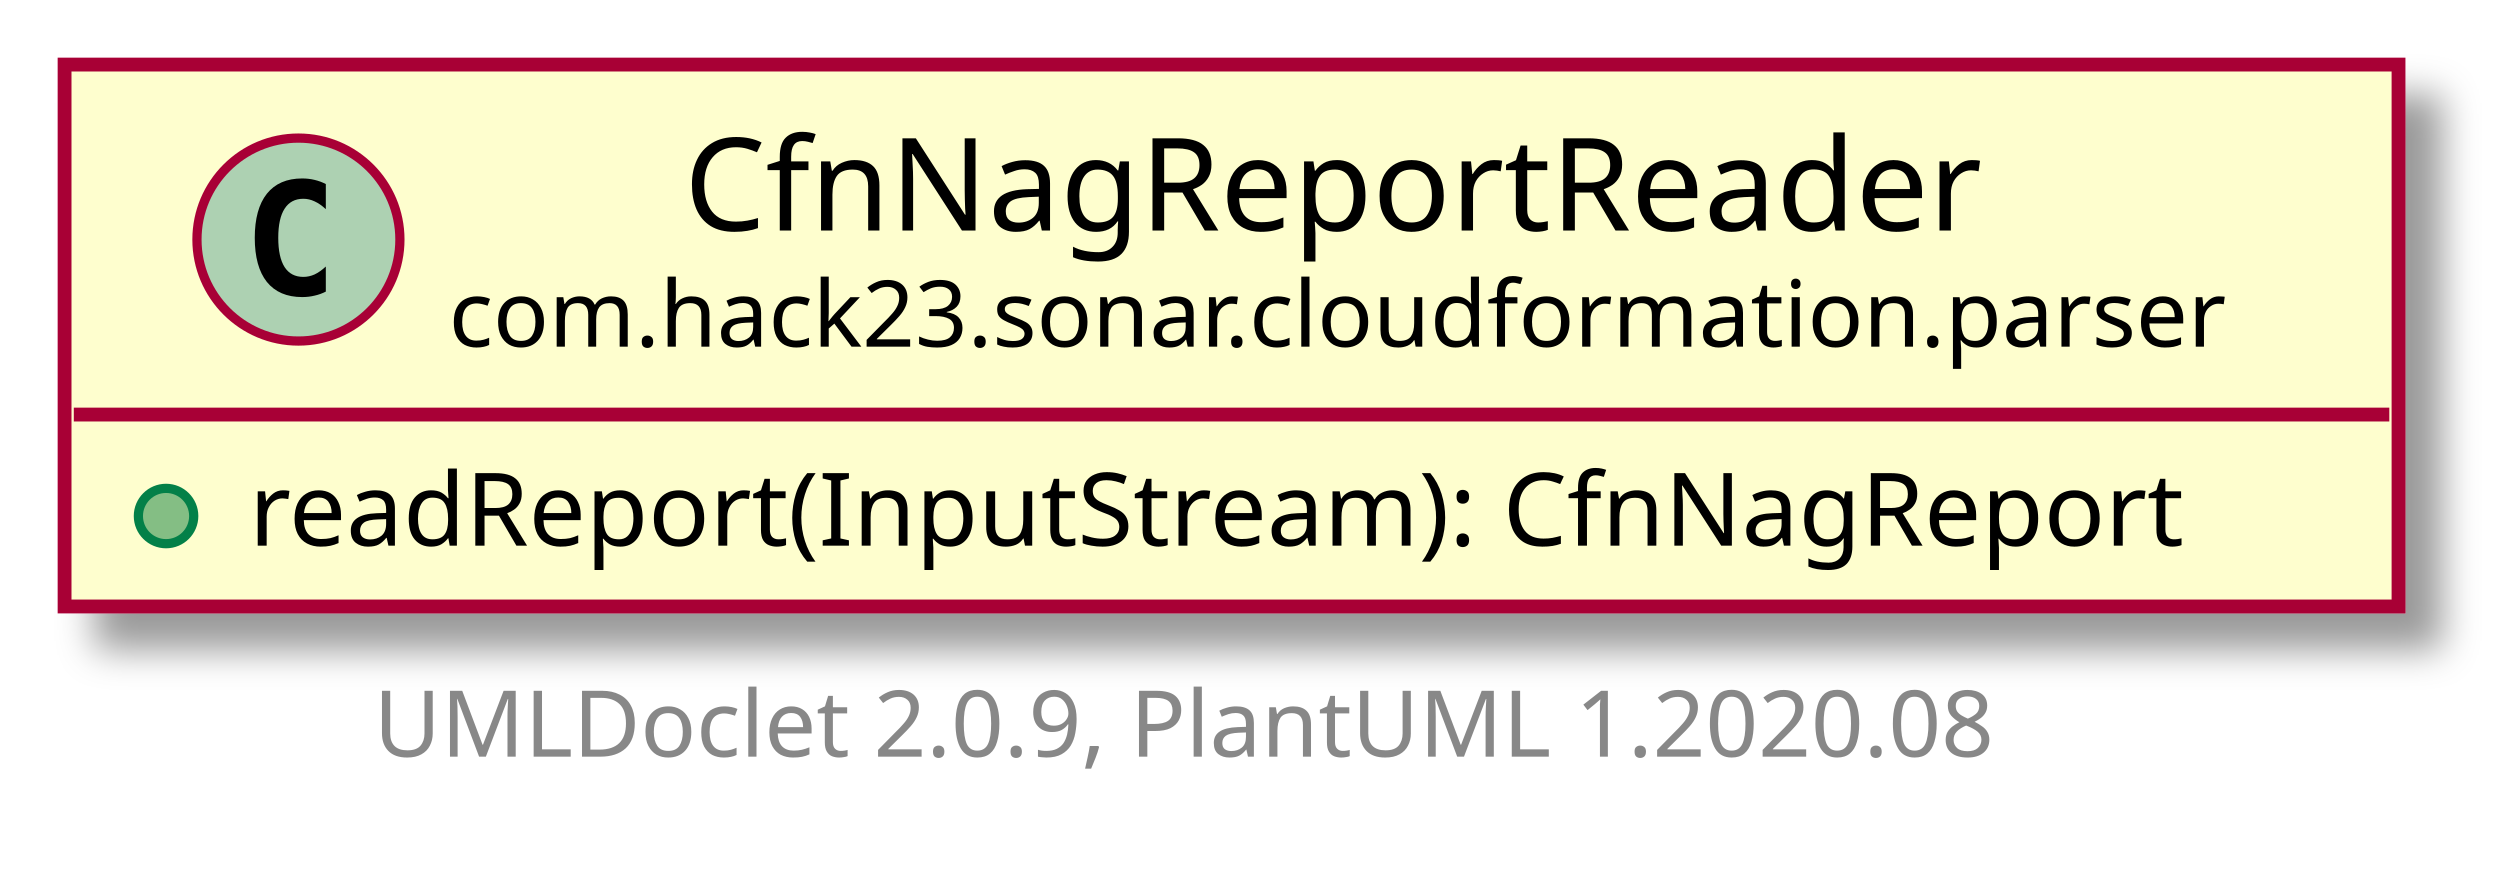
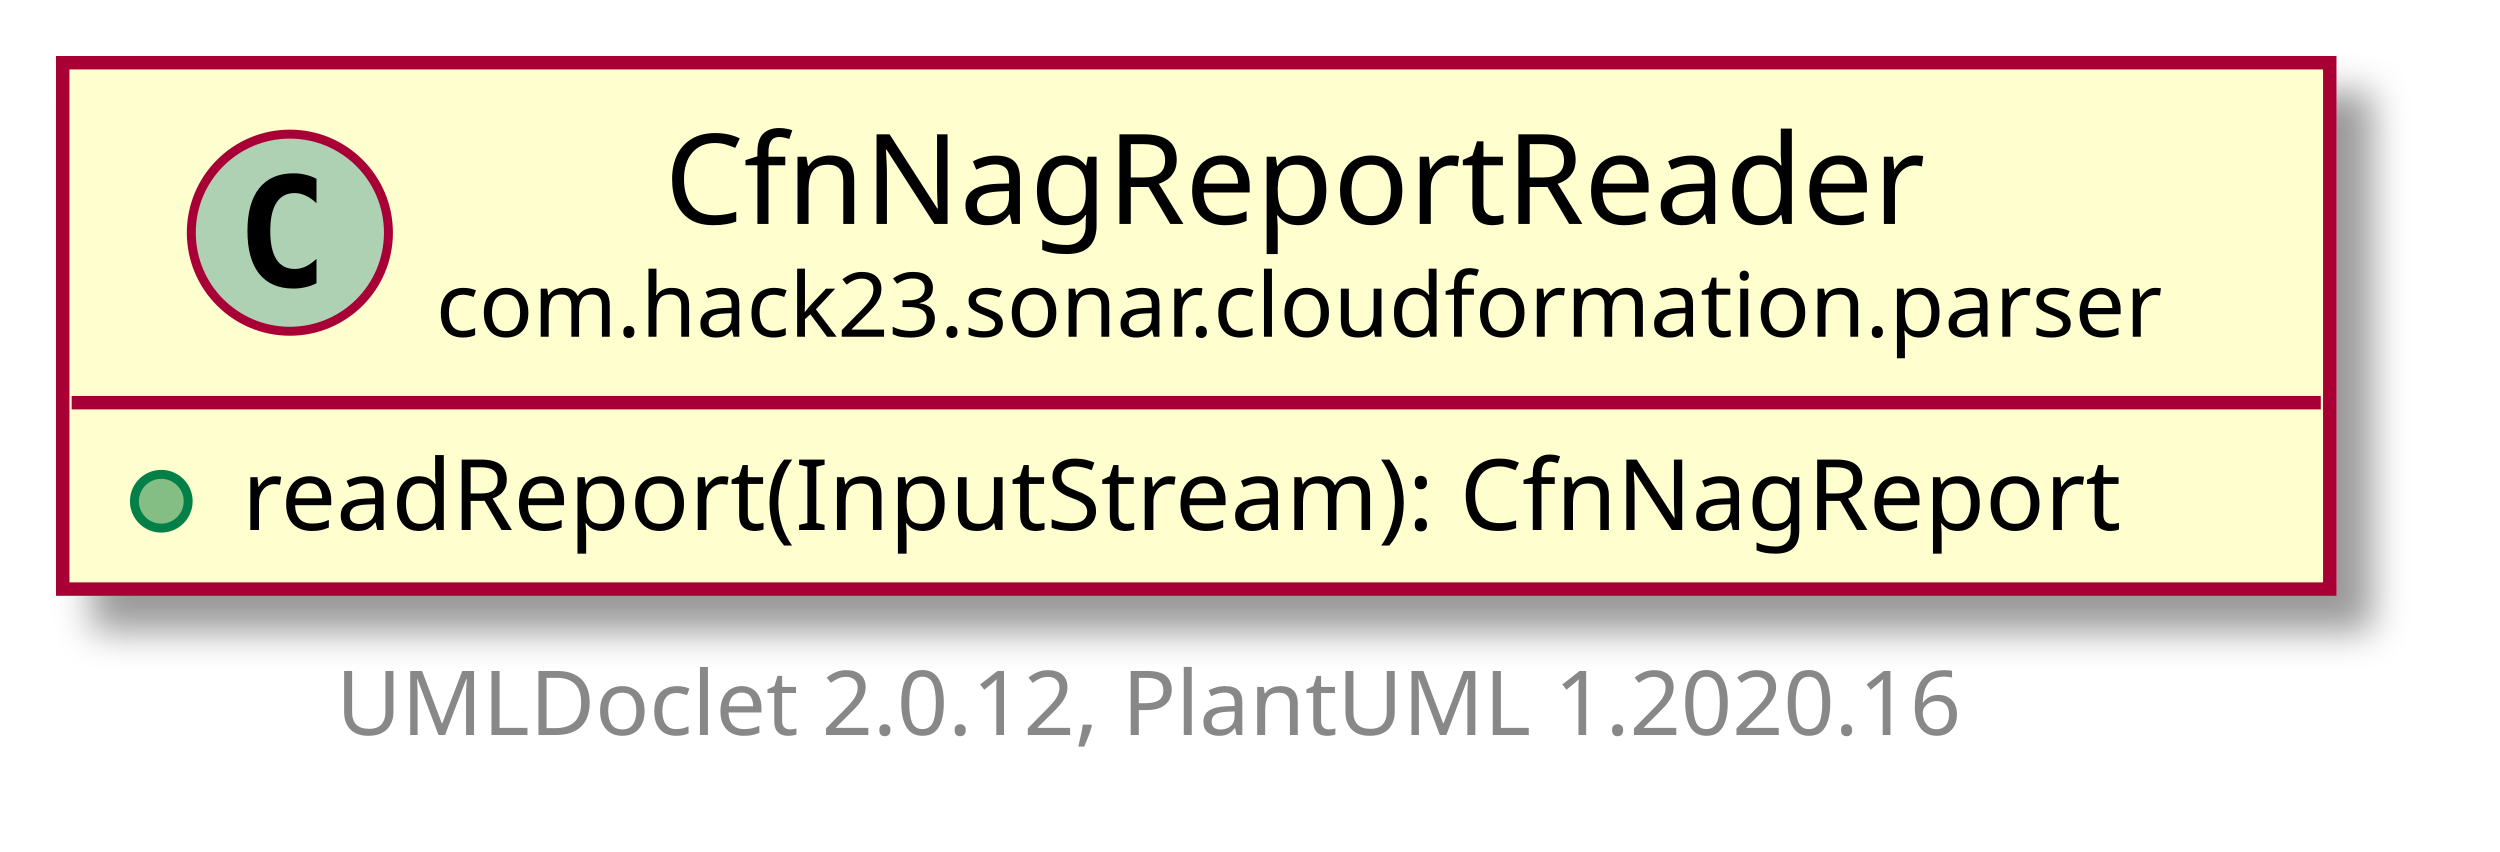
- <svg xmlns="http://www.w3.org/2000/svg" xmlns:xlink="http://www.w3.org/1999/xlink" contentScriptType="application/ecmascript" contentStyleType="text/css" height="95px" preserveAspectRatio="none" style="width:271px;height:95px;" version="1.1" viewBox="0 0 271 95" width="271px" zoomAndPan="magnify">
+ <svg xmlns="http://www.w3.org/2000/svg" xmlns:xlink="http://www.w3.org/1999/xlink" contentScriptType="application/ecmascript" contentStyleType="text/css" height="95px" preserveAspectRatio="none" style="width:279px;height:95px;" version="1.1" viewBox="0 0 279 95" width="279px" zoomAndPan="magnify">
  <defs>
-     <filter height="300%" id="fstkqdx0sgus4" width="300%" x="-1" y="-1">
+     <filter height="300%" id="fplnbazgtlo5h" width="300%" x="-1" y="-1">
      <feGaussianBlur result="blurOut" stdDeviation="2.0" />
      <feColorMatrix in="blurOut" result="blurOut2" type="matrix" values="0 0 0 0 0 0 0 0 0 0 0 0 0 0 0 0 0 0 .4 0" />
      <feOffset dx="4.0" dy="4.0" in="blurOut2" result="blurOut3" />
      <feBlend in="SourceGraphic" in2="blurOut3" mode="normal" />
    </filter>
  </defs>
  <g>
    <a href="CfnNagReportReader.html" target="_top" title="CfnNagReportReader.html" xlink:actuate="onRequest" xlink:href="CfnNagReportReader.html" xlink:show="new" xlink:title="CfnNagReportReader.html" xlink:type="simple">
-       <rect fill="#FEFECE" filter="url(#fstkqdx0sgus4)" height="58.742" id="com.hack23.sonar.cloudformation.parser.CfnNagReportReader" style="stroke: #A80036; stroke-width: 1.5;" width="253" x="7" y="7" />
+       <rect codeLine="5" fill="#FEFECE" filter="url(#fplnbazgtlo5h)" height="58.742" id="com.hack23.sonar.cloudformation.parser.CfnNagReportReader" style="stroke: #A80036; stroke-width: 1.5;" width="253" x="7" y="7" />
      <ellipse cx="32.35" cy="25.969" fill="#ADD1B2" rx="11" ry="11" style="stroke: #A80036; stroke-width: 1.0;" />
      <path d="M35.319,31.609 Q34.741,31.906 34.1,32.047 Q33.459,32.203 32.756,32.203 Q30.256,32.203 28.928,30.562 Q27.616,28.906 27.616,25.781 Q27.616,22.656 28.928,21 Q30.256,19.344 32.756,19.344 Q33.459,19.344 34.1,19.5 Q34.756,19.656 35.319,19.953 L35.319,22.672 Q34.694,22.094 34.1,21.828 Q33.506,21.547 32.881,21.547 Q31.538,21.547 30.85,22.625 Q30.163,23.688 30.163,25.781 Q30.163,27.875 30.85,28.953 Q31.538,30.016 32.881,30.016 Q33.506,30.016 34.1,29.75 Q34.694,29.469 35.319,28.891 L35.319,31.609 Z " />
      <text fill="#000000" font-family="sans-serif" font-size="14" lengthAdjust="spacingAndGlyphs" textLength="147" x="74.15" y="24.995">CfnNagReportReader</text>
      <text fill="#000000" font-family="sans-serif" font-size="10" lengthAdjust="spacingAndGlyphs" textLength="198" x="48.65" y="37.579">com.hack23.sonar.cloudformation.parser</text>
      <line style="stroke: #A80036; stroke-width: 1.5;" x1="8" x2="259" y1="44.938" y2="44.938" />
      <ellipse cx="18" cy="55.938" fill="#84BE84" rx="3" ry="3" style="stroke: #038048; stroke-width: 1.0;" />
      <text fill="#000000" font-family="sans-serif" font-size="11" lengthAdjust="spacingAndGlyphs" textLength="227" x="27" y="59.148">readReport(InputStream): CfnNagReport</text>
    </a>
-     <text fill="#888888" font-family="sans-serif" font-size="10" lengthAdjust="spacingAndGlyphs" textLength="186" x="40.5" y="82.024">UMLDoclet 2.0.9, PlantUML 1.2020.08</text>
+     <text fill="#888888" font-family="sans-serif" font-size="10" lengthAdjust="spacingAndGlyphs" textLength="192" x="37.5" y="82.024">UMLDoclet 2.0.12, PlantUML 1.2020.16</text>
  </g>
</svg>
